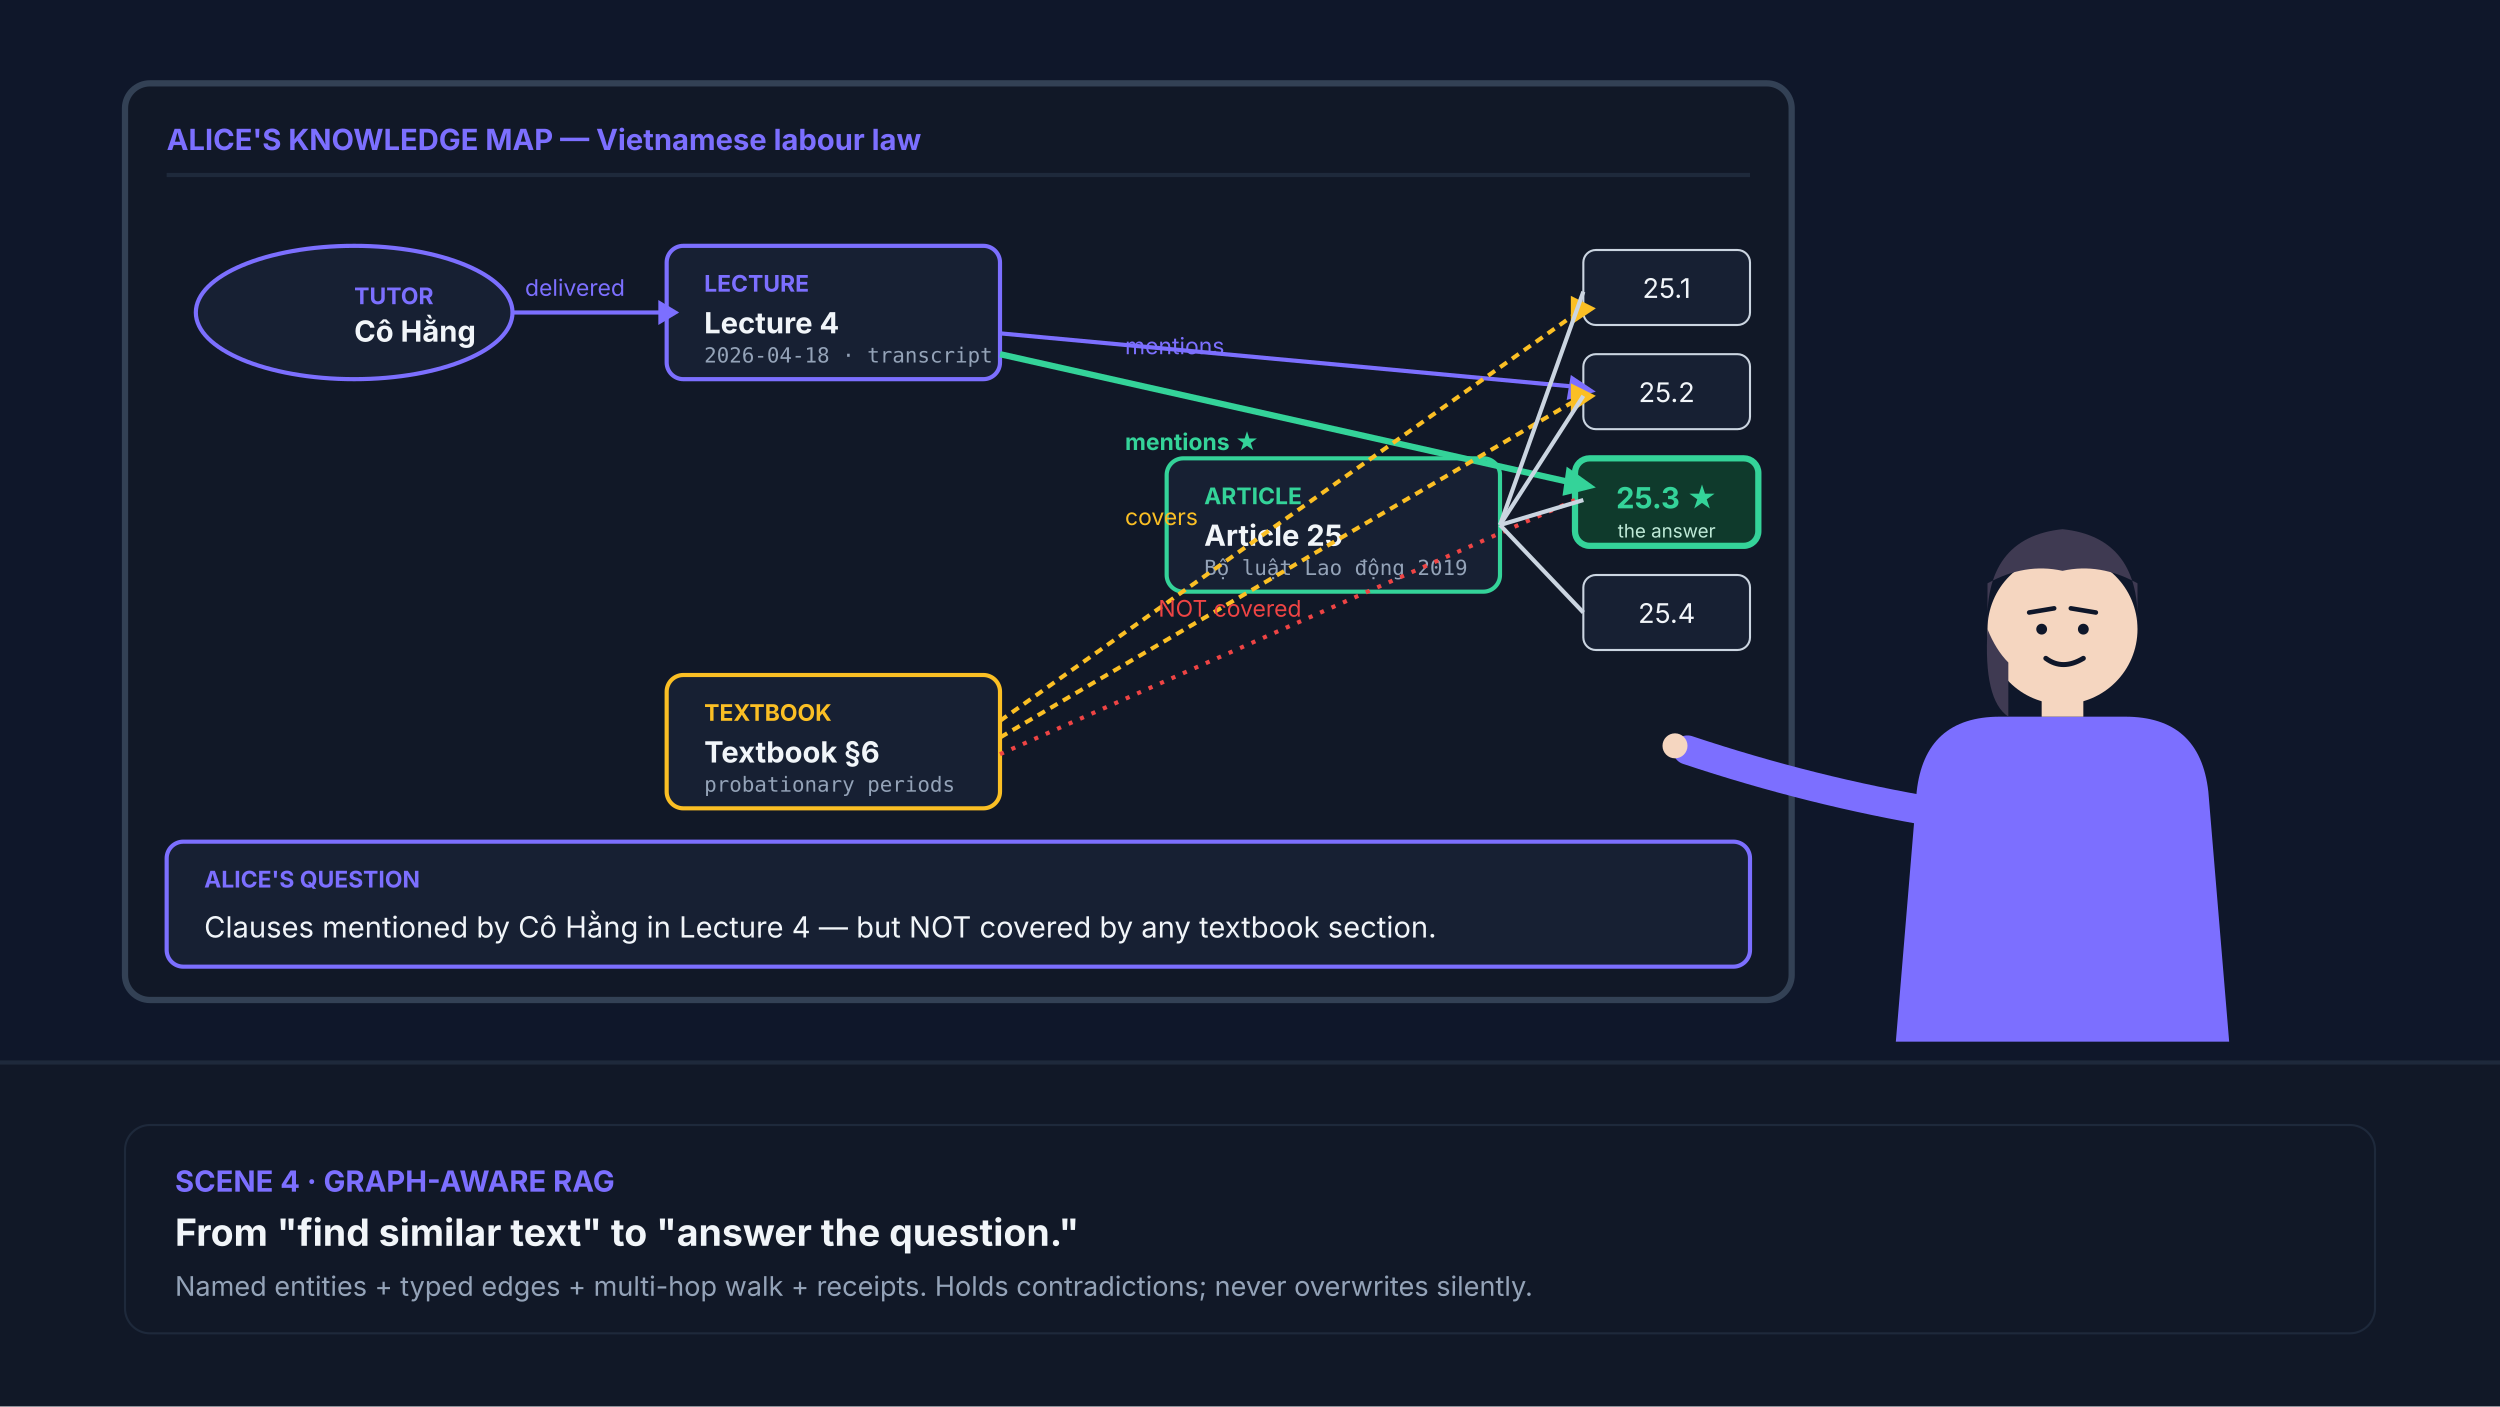
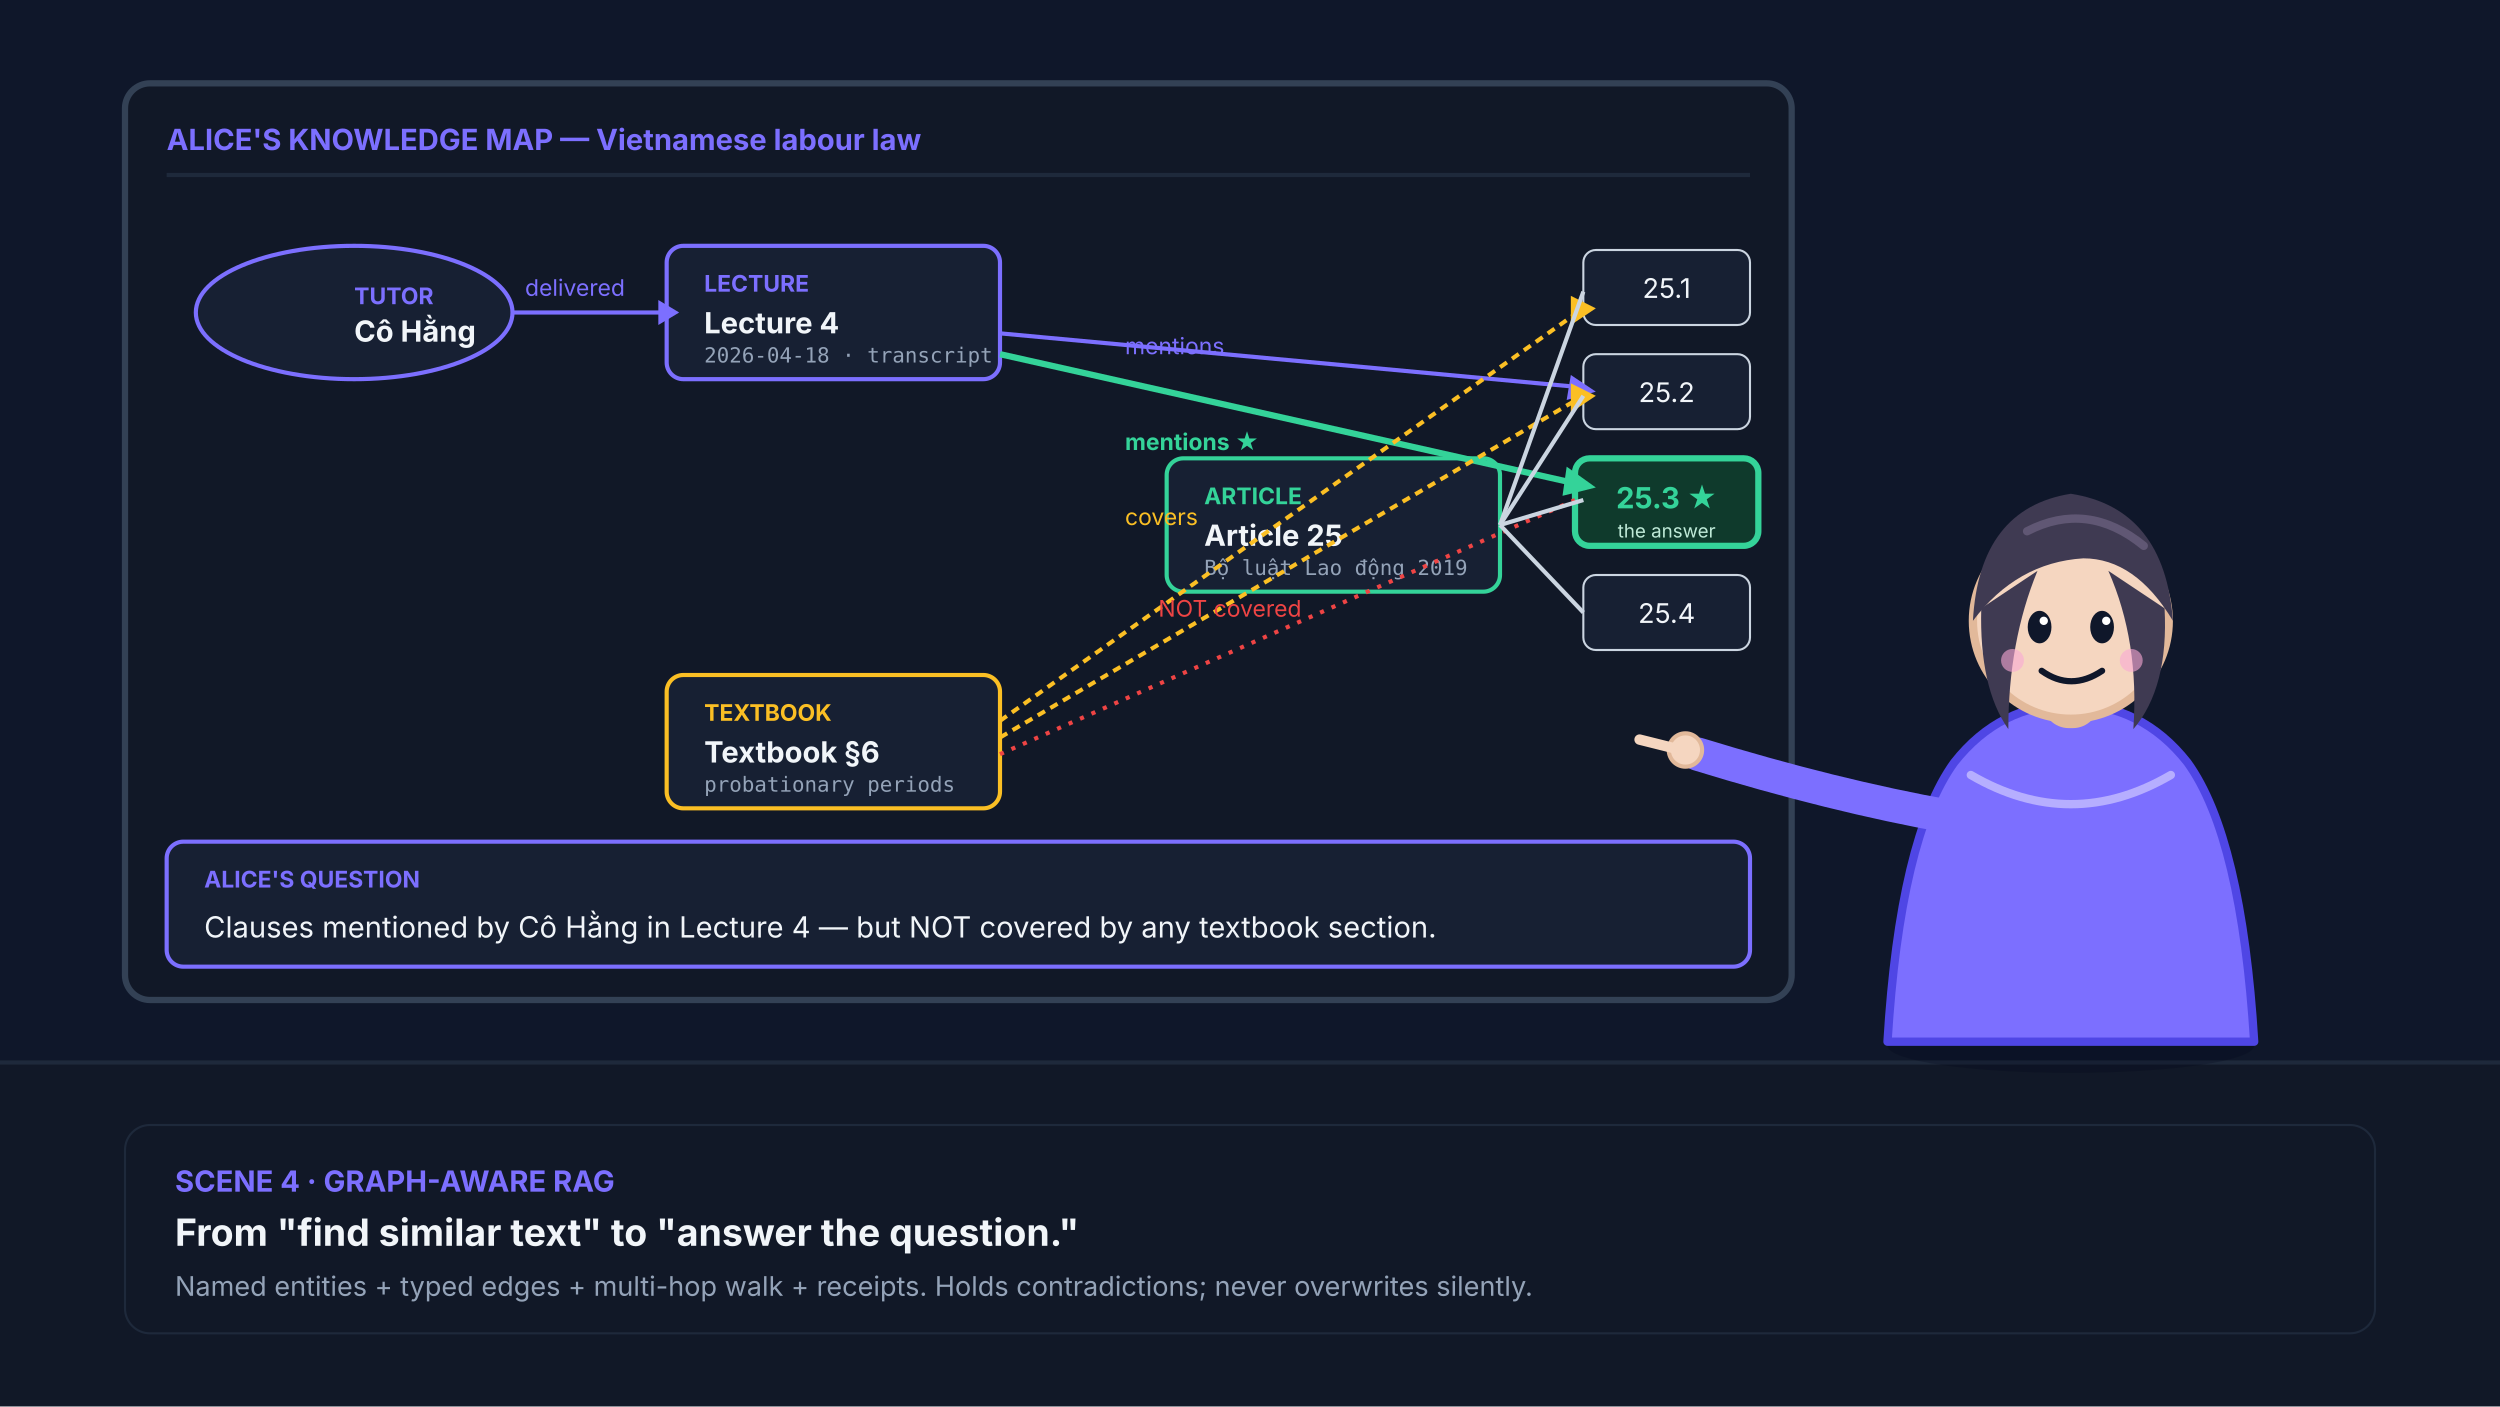
<svg xmlns="http://www.w3.org/2000/svg" width="1200" height="675" viewBox="0 0 1200 675" role="img" aria-labelledby="s4-title s4-desc">
  <rect width="1200" height="675" fill="#0f172a" />
  <rect x="0" y="510" width="1200" height="165" fill="#111827" />
  <line x1="0" y1="510" x2="1200" y2="510" stroke="#1e293b" stroke-width="2" />
  <rect x="60" y="40" width="800" height="440" rx="12" fill="#111827" stroke="#334155" stroke-width="3" />
  <text x="80" y="72" fill="#7c6fff" font-family="Inter, Segoe UI, sans-serif" font-size="14" font-weight="700">ALICE'S KNOWLEDGE MAP — Vietnamese labour law</text>
  <line x1="80" y1="84" x2="840" y2="84" stroke="#1e293b" stroke-width="2" />
  <g>
    <ellipse cx="170" cy="150" rx="76" ry="32" fill="#172033" stroke="#7c6fff" stroke-width="2" />
    <text x="170" y="146" fill="#7c6fff" font-family="Inter, Segoe UI, sans-serif" font-size="11" font-weight="700">TUTOR</text>
    <text x="170" y="164" fill="#f1f5f9" font-family="Inter, Segoe UI, sans-serif" font-size="14" font-weight="700">Cô Hằng</text>
  </g>
  <g>
    <rect x="320" y="118" width="160" height="64" rx="8" fill="#172033" stroke="#7c6fff" stroke-width="2" />
    <text x="338" y="140" fill="#7c6fff" font-family="Inter, Segoe UI, sans-serif" font-size="11" font-weight="700">LECTURE</text>
    <text x="338" y="160" fill="#f1f5f9" font-family="Inter, Segoe UI, sans-serif" font-size="14" font-weight="700">Lecture 4</text>
    <text x="338" y="174" fill="#94a3b8" font-family="JetBrains Mono, Consolas, monospace" font-size="10">2026-04-18 · transcript</text>
  </g>
  <g>
    <rect x="320" y="324" width="160" height="64" rx="8" fill="#172033" stroke="#fbbf24" stroke-width="2" />
    <text x="338" y="346" fill="#fbbf24" font-family="Inter, Segoe UI, sans-serif" font-size="11" font-weight="700">TEXTBOOK</text>
    <text x="338" y="366" fill="#f1f5f9" font-family="Inter, Segoe UI, sans-serif" font-size="14" font-weight="700">Textbook §6</text>
    <text x="338" y="380" fill="#94a3b8" font-family="JetBrains Mono, Consolas, monospace" font-size="10">probationary periods</text>
  </g>
  <g>
    <rect x="560" y="220" width="160" height="64" rx="8" fill="#172033" stroke="#34d399" stroke-width="2" />
    <text x="578" y="242" fill="#34d399" font-family="Inter, Segoe UI, sans-serif" font-size="11" font-weight="700">ARTICLE</text>
    <text x="578" y="262" fill="#f1f5f9" font-family="Inter, Segoe UI, sans-serif" font-size="14" font-weight="700">Article 25</text>
    <text x="578" y="276" fill="#94a3b8" font-family="JetBrains Mono, Consolas, monospace" font-size="10">Bộ luật Lao động 2019</text>
  </g>
  <g>
    <rect x="760" y="120" width="80" height="36" rx="6" fill="#172033" stroke="#cbd5e1" />
    <text x="800" y="143" text-anchor="middle" fill="#f1f5f9" font-family="Inter, Segoe UI, sans-serif" font-size="13">25.1</text>
  </g>
  <g>
    <rect x="760" y="170" width="80" height="36" rx="6" fill="#172033" stroke="#cbd5e1" />
    <text x="800" y="193" text-anchor="middle" fill="#f1f5f9" font-family="Inter, Segoe UI, sans-serif" font-size="13">25.2</text>
  </g>
  <g>
    <rect x="756" y="220" width="88" height="42" rx="7" fill="#0f3a2c" stroke="#34d399" stroke-width="3" />
    <text x="800" y="244" text-anchor="middle" fill="#34d399" font-family="Inter, Segoe UI, sans-serif" font-size="14" font-weight="700">25.3 ★</text>
    <text x="800" y="258" text-anchor="middle" fill="#bfead8" font-family="Inter, Segoe UI, sans-serif" font-size="9">the answer</text>
  </g>
  <g>
    <rect x="760" y="276" width="80" height="36" rx="6" fill="#172033" stroke="#cbd5e1" />
    <text x="800" y="299" text-anchor="middle" fill="#f1f5f9" font-family="Inter, Segoe UI, sans-serif" font-size="13">25.4</text>
  </g>
  <line x1="246" y1="150" x2="320" y2="150" stroke="#7c6fff" stroke-width="2" />
  <polygon points="316,144 326,150 316,156" fill="#7c6fff" />
  <text x="252" y="142" fill="#7c6fff" font-family="Inter, Segoe UI, sans-serif" font-size="11">delivered</text>
  <line x1="480" y1="160" x2="760" y2="186" stroke="#7c6fff" stroke-width="2" />
  <polygon points="754,180 766,188 752,192" fill="#7c6fff" />
  <text x="540" y="170" fill="#7c6fff" font-family="Inter, Segoe UI, sans-serif" font-size="11">mentions</text>
  <line x1="480" y1="170" x2="756" y2="232" stroke="#34d399" stroke-width="3" />
  <polygon points="752,224 766,234 750,238" fill="#34d399" />
  <text x="540" y="216" fill="#34d399" font-family="Inter, Segoe UI, sans-serif" font-size="11" font-weight="700">mentions ★</text>
  <line x1="480" y1="346" x2="760" y2="148" stroke="#fbbf24" stroke-width="2" stroke-dasharray="4 3" />
  <polygon points="754,142 766,148 754,156" fill="#fbbf24" />
  <text x="540" y="252" fill="#fbbf24" font-family="Inter, Segoe UI, sans-serif" font-size="11">covers</text>
  <line x1="480" y1="354" x2="760" y2="190" stroke="#fbbf24" stroke-width="2" stroke-dasharray="4 3" />
  <polygon points="754,184 766,190 754,198" fill="#fbbf24" />
  <line x1="480" y1="362" x2="756" y2="240" stroke="#ef4444" stroke-width="2" stroke-dasharray="2 4" />
  <text x="556" y="296" fill="#ef4444" font-family="Inter, Segoe UI, sans-serif" font-size="11">NOT covered</text>
  <line x1="720" y1="252" x2="760" y2="240" stroke="#cbd5e1" stroke-width="2" />
  <line x1="720" y1="252" x2="760" y2="190" stroke="#cbd5e1" stroke-width="2" />
  <line x1="720" y1="252" x2="760" y2="140" stroke="#cbd5e1" stroke-width="2" />
  <line x1="720" y1="252" x2="760" y2="294" stroke="#cbd5e1" stroke-width="2" />
  <rect x="80" y="404" width="760" height="60" rx="8" fill="#172033" stroke="#7c6fff" stroke-width="2" />
  <text x="98" y="426" fill="#7c6fff" font-family="Inter, Segoe UI, sans-serif" font-size="11" font-weight="700">ALICE'S QUESTION</text>
  <text x="98" y="450" fill="#f1f5f9" font-family="Inter, Segoe UI, sans-serif" font-size="14">Clauses mentioned by Cô Hằng in Lecture 4 — but NOT covered by any textbook section.</text>
-   <g transform="translate(960 280)">
-     <path d="M-50 220 L-40 100 Q-36 64 0 64 L60 64 Q96 64 100 100 L110 220 Z" fill="#7c6fff" />
-     <rect x="20" y="40" width="20" height="24" fill="#f5d6c0" />
-     <circle cx="30" cy="22" r="36" fill="#f5d6c0" />
-     <path d="M-6 22 Q-8 -22 30 -26 Q68 -22 66 22 L66 0 Q48 -10 30 -6 Q12 -10 -6 0 Z" fill="#3f3a52" />
-     <path d="M-6 22 Q-8 56 4 64 L4 38 Q-2 32 -6 22 Z" fill="#3f3a52" />
-     <circle cx="20" cy="22" r="2.6" fill="#0f172a" />
-     <circle cx="40" cy="22" r="2.6" fill="#0f172a" />
-     <path d="M22 36 q8 6 18 0" fill="none" stroke="#0f172a" stroke-width="2.4" stroke-linecap="round" />
-     <line x1="14" y1="14" x2="26" y2="12" stroke="#0f172a" stroke-width="2.2" stroke-linecap="round" />
-     <line x1="34" y1="12" x2="46" y2="14" stroke="#0f172a" stroke-width="2.2" stroke-linecap="round" />
-     <path d="M-30 110 Q-90 100 -150 80" fill="none" stroke="#7c6fff" stroke-width="14" stroke-linecap="round" />
-     <circle cx="-156" cy="78" r="6" fill="#f5d6c0" />
+   <g class="cartoon-alice-pointing" transform="translate(960 280)" aria-label="Alice, confident cartoon learner pointing at the graph">
+     <ellipse cx="34" cy="222" rx="88" ry="13" fill="#020617" opacity="0.24" />
+     <path d="M-54 220 Q-48 122 -22 86 Q0 58 34 58 Q68 58 90 86 Q116 122 122 220 Z" fill="#7c6fff" stroke="#4f46e5" stroke-width="4" stroke-linejoin="round" />
+     <path d="M-14 92 Q34 120 82 92" fill="none" stroke="#c7c0ff" stroke-width="4" stroke-linecap="round" opacity="0.78" />
+     <rect x="22" y="38" width="24" height="30" rx="11" fill="#f5d6c0" stroke="#e2b99a" stroke-width="3" />
+     <circle cx="34" cy="18" r="47" fill="#f5d6c0" stroke="#e2b99a" stroke-width="4" />
+     <path d="M-13 18 Q-10 -36 34 -43 Q79 -36 83 18 Q65 -12 40 -12 Q8 -10 -13 18 Z" fill="#3f3a52" />
+     <path d="M-9 12 Q-10 50 4 70 Q4 28 18 -6 Z" fill="#3f3a52" />
+     <path d="M79 12 Q81 50 64 70 Q67 28 52 -6 Z" fill="#3f3a52" />
+     <path d="M13 -25 Q42 -40 69 -18" fill="none" stroke="#766b8a" stroke-width="4" stroke-linecap="round" opacity="0.6" />
+     <ellipse cx="19" cy="21" rx="5.7" ry="7.8" fill="#0f172a" />
+     <ellipse cx="49" cy="21" rx="5.7" ry="7.8" fill="#0f172a" />
+     <circle cx="21" cy="18" r="2" fill="#fff" />
+     <circle cx="51" cy="18" r="2" fill="#fff" />
+     <circle cx="6" cy="37" r="5.5" fill="#f9a8d4" opacity="0.6" />
+     <circle cx="63" cy="37" r="5.5" fill="#f9a8d4" opacity="0.6" />
+     <path d="M20 42 q14 10 29 0" fill="none" stroke="#0f172a" stroke-width="3" stroke-linecap="round" />
+     <path d="M-24 112 Q-80 102 -145 82" fill="none" stroke="#7c6fff" stroke-width="16" stroke-linecap="round" />
+     <circle cx="-151" cy="80" r="8" fill="#f5d6c0" stroke="#e2b99a" stroke-width="2" />
+     <path d="M-157 79 l-16 -4" stroke="#f5d6c0" stroke-width="5" stroke-linecap="round" />
  </g>
  <rect x="60" y="540" width="1080" height="100" rx="12" fill="#111827" stroke="#1e293b" />
  <text x="84" y="572" fill="#7c6fff" font-family="Inter, Segoe UI, sans-serif" font-size="14" font-weight="700">SCENE 4 · GRAPH-AWARE RAG</text>
  <text x="84" y="598" fill="#f1f5f9" font-family="Inter, Segoe UI, sans-serif" font-size="18" font-weight="700">From "find similar text" to "answer the question."</text>
  <text x="84" y="622" fill="#94a3b8" font-family="Inter, Segoe UI, sans-serif" font-size="13">Named entities + typed edges + multi-hop walk + receipts. Holds contradictions; never overwrites silently.</text>
</svg>
